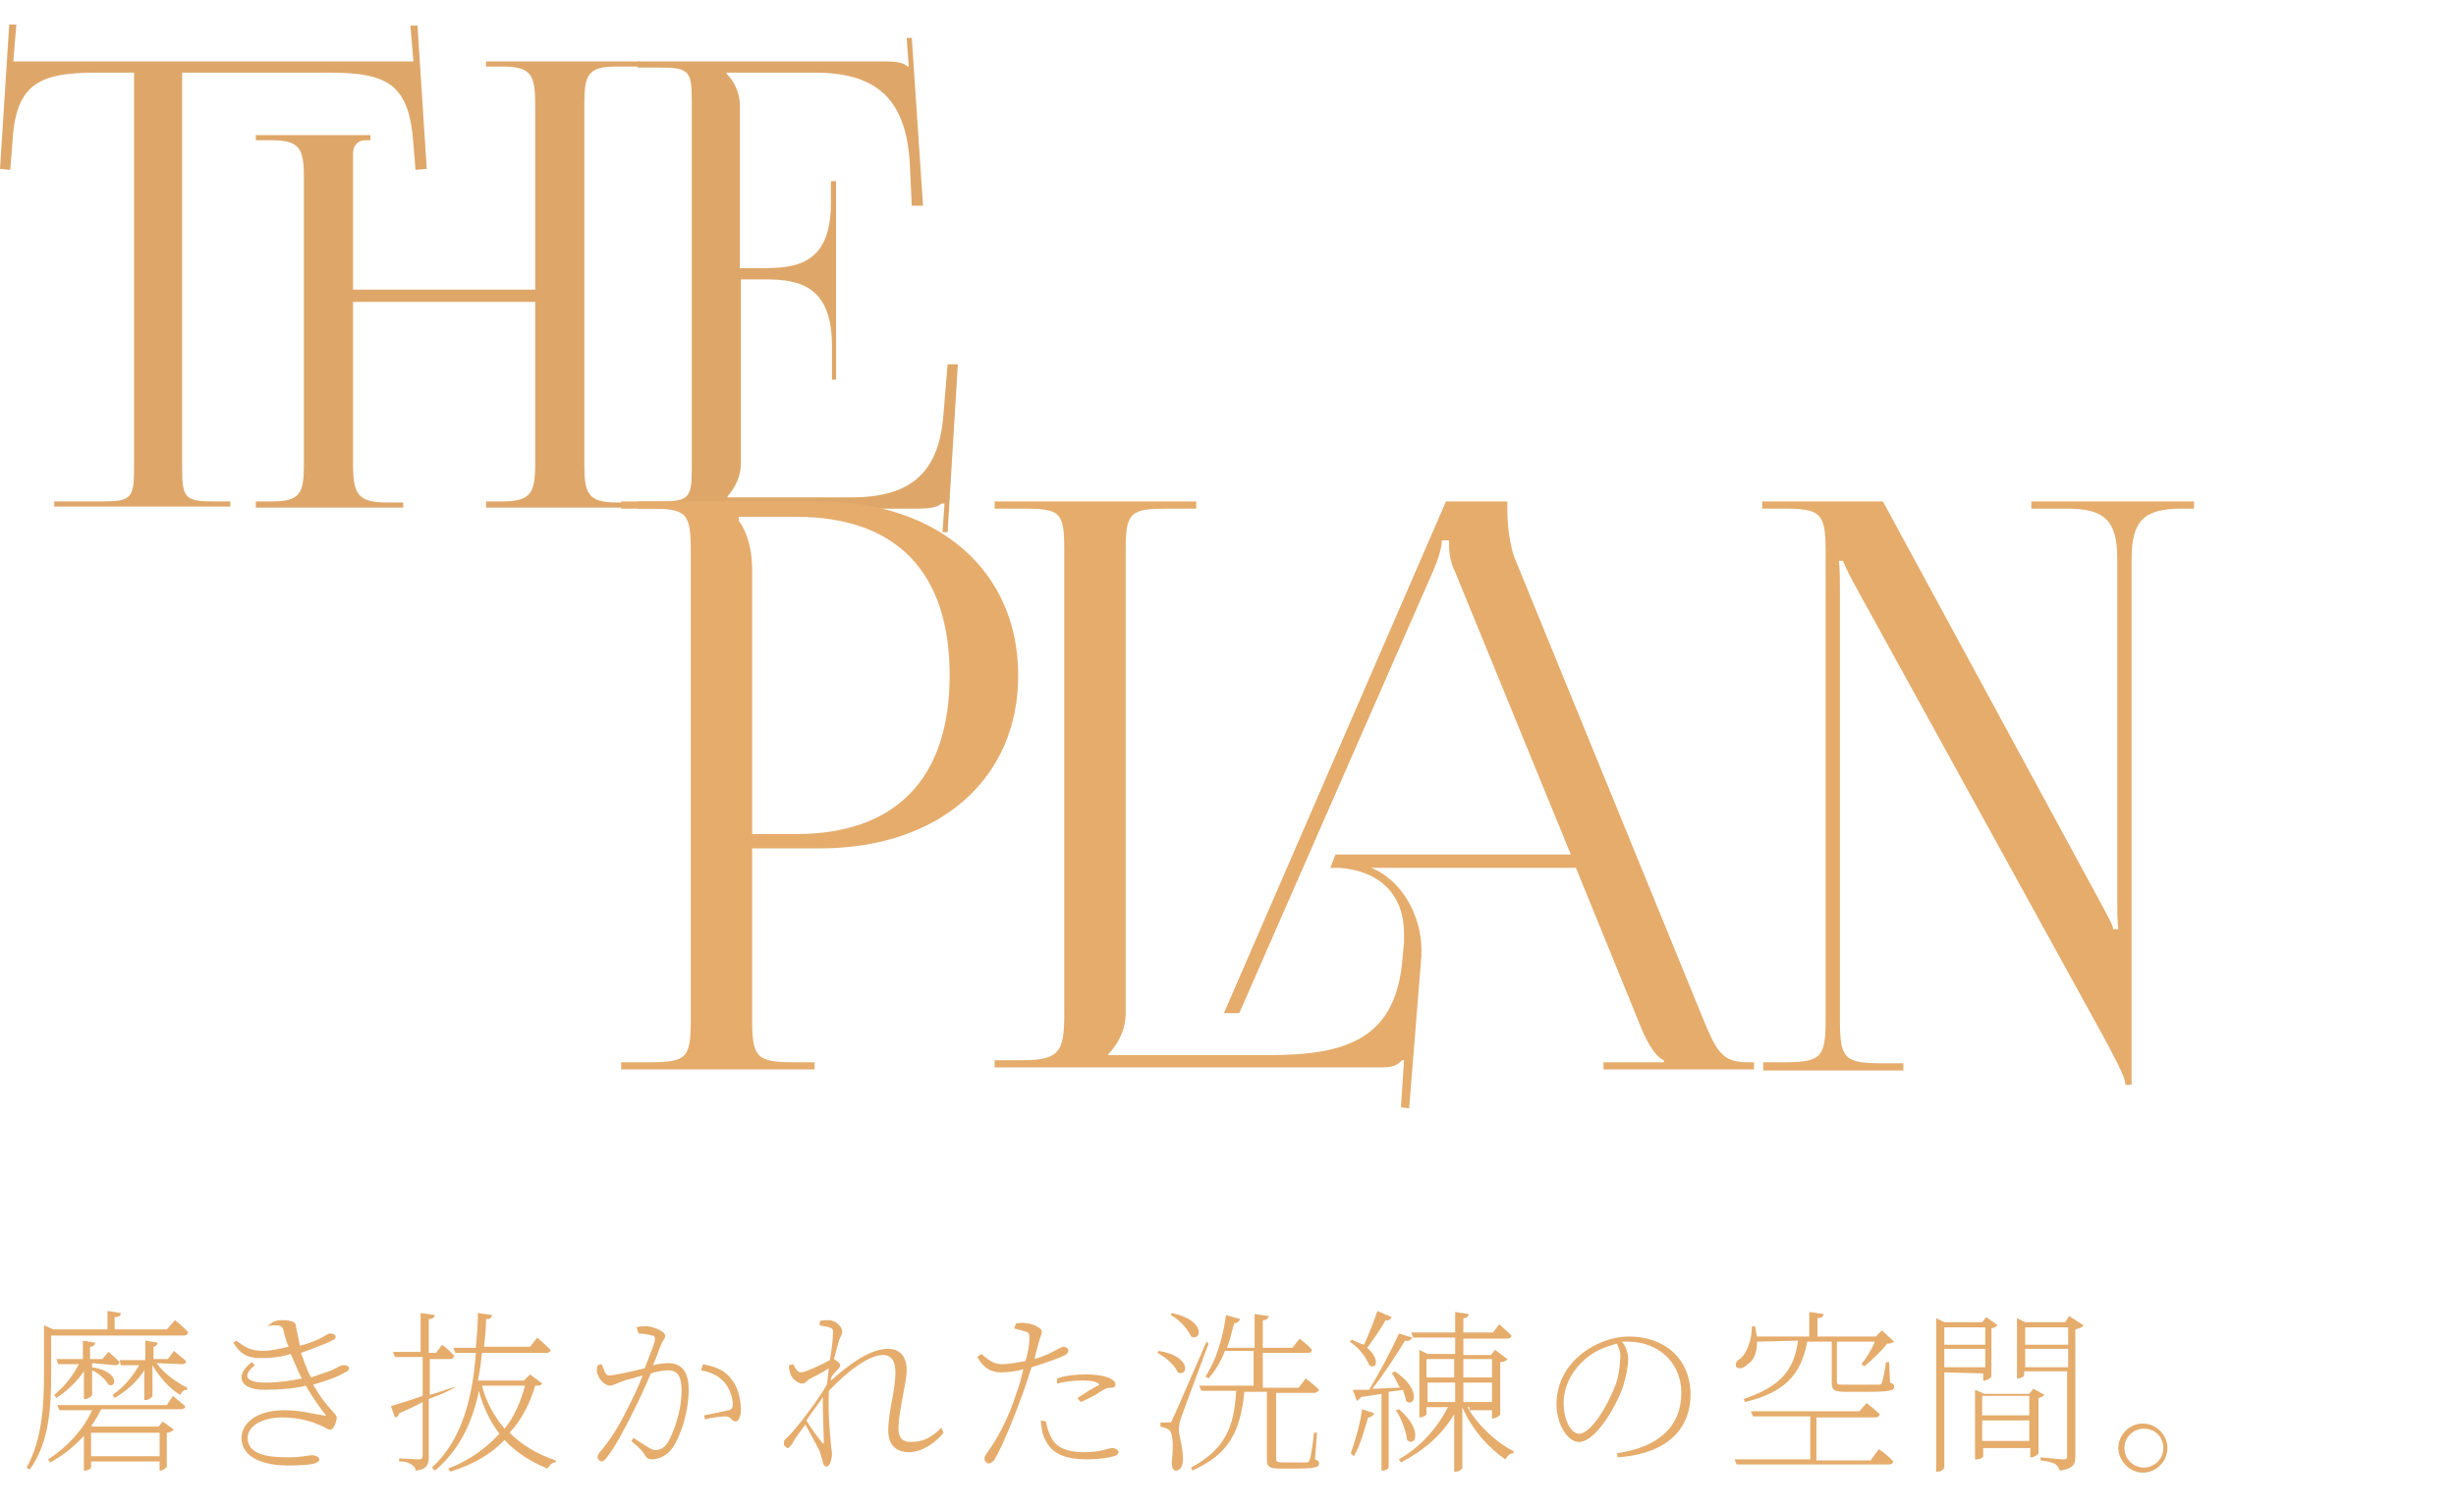
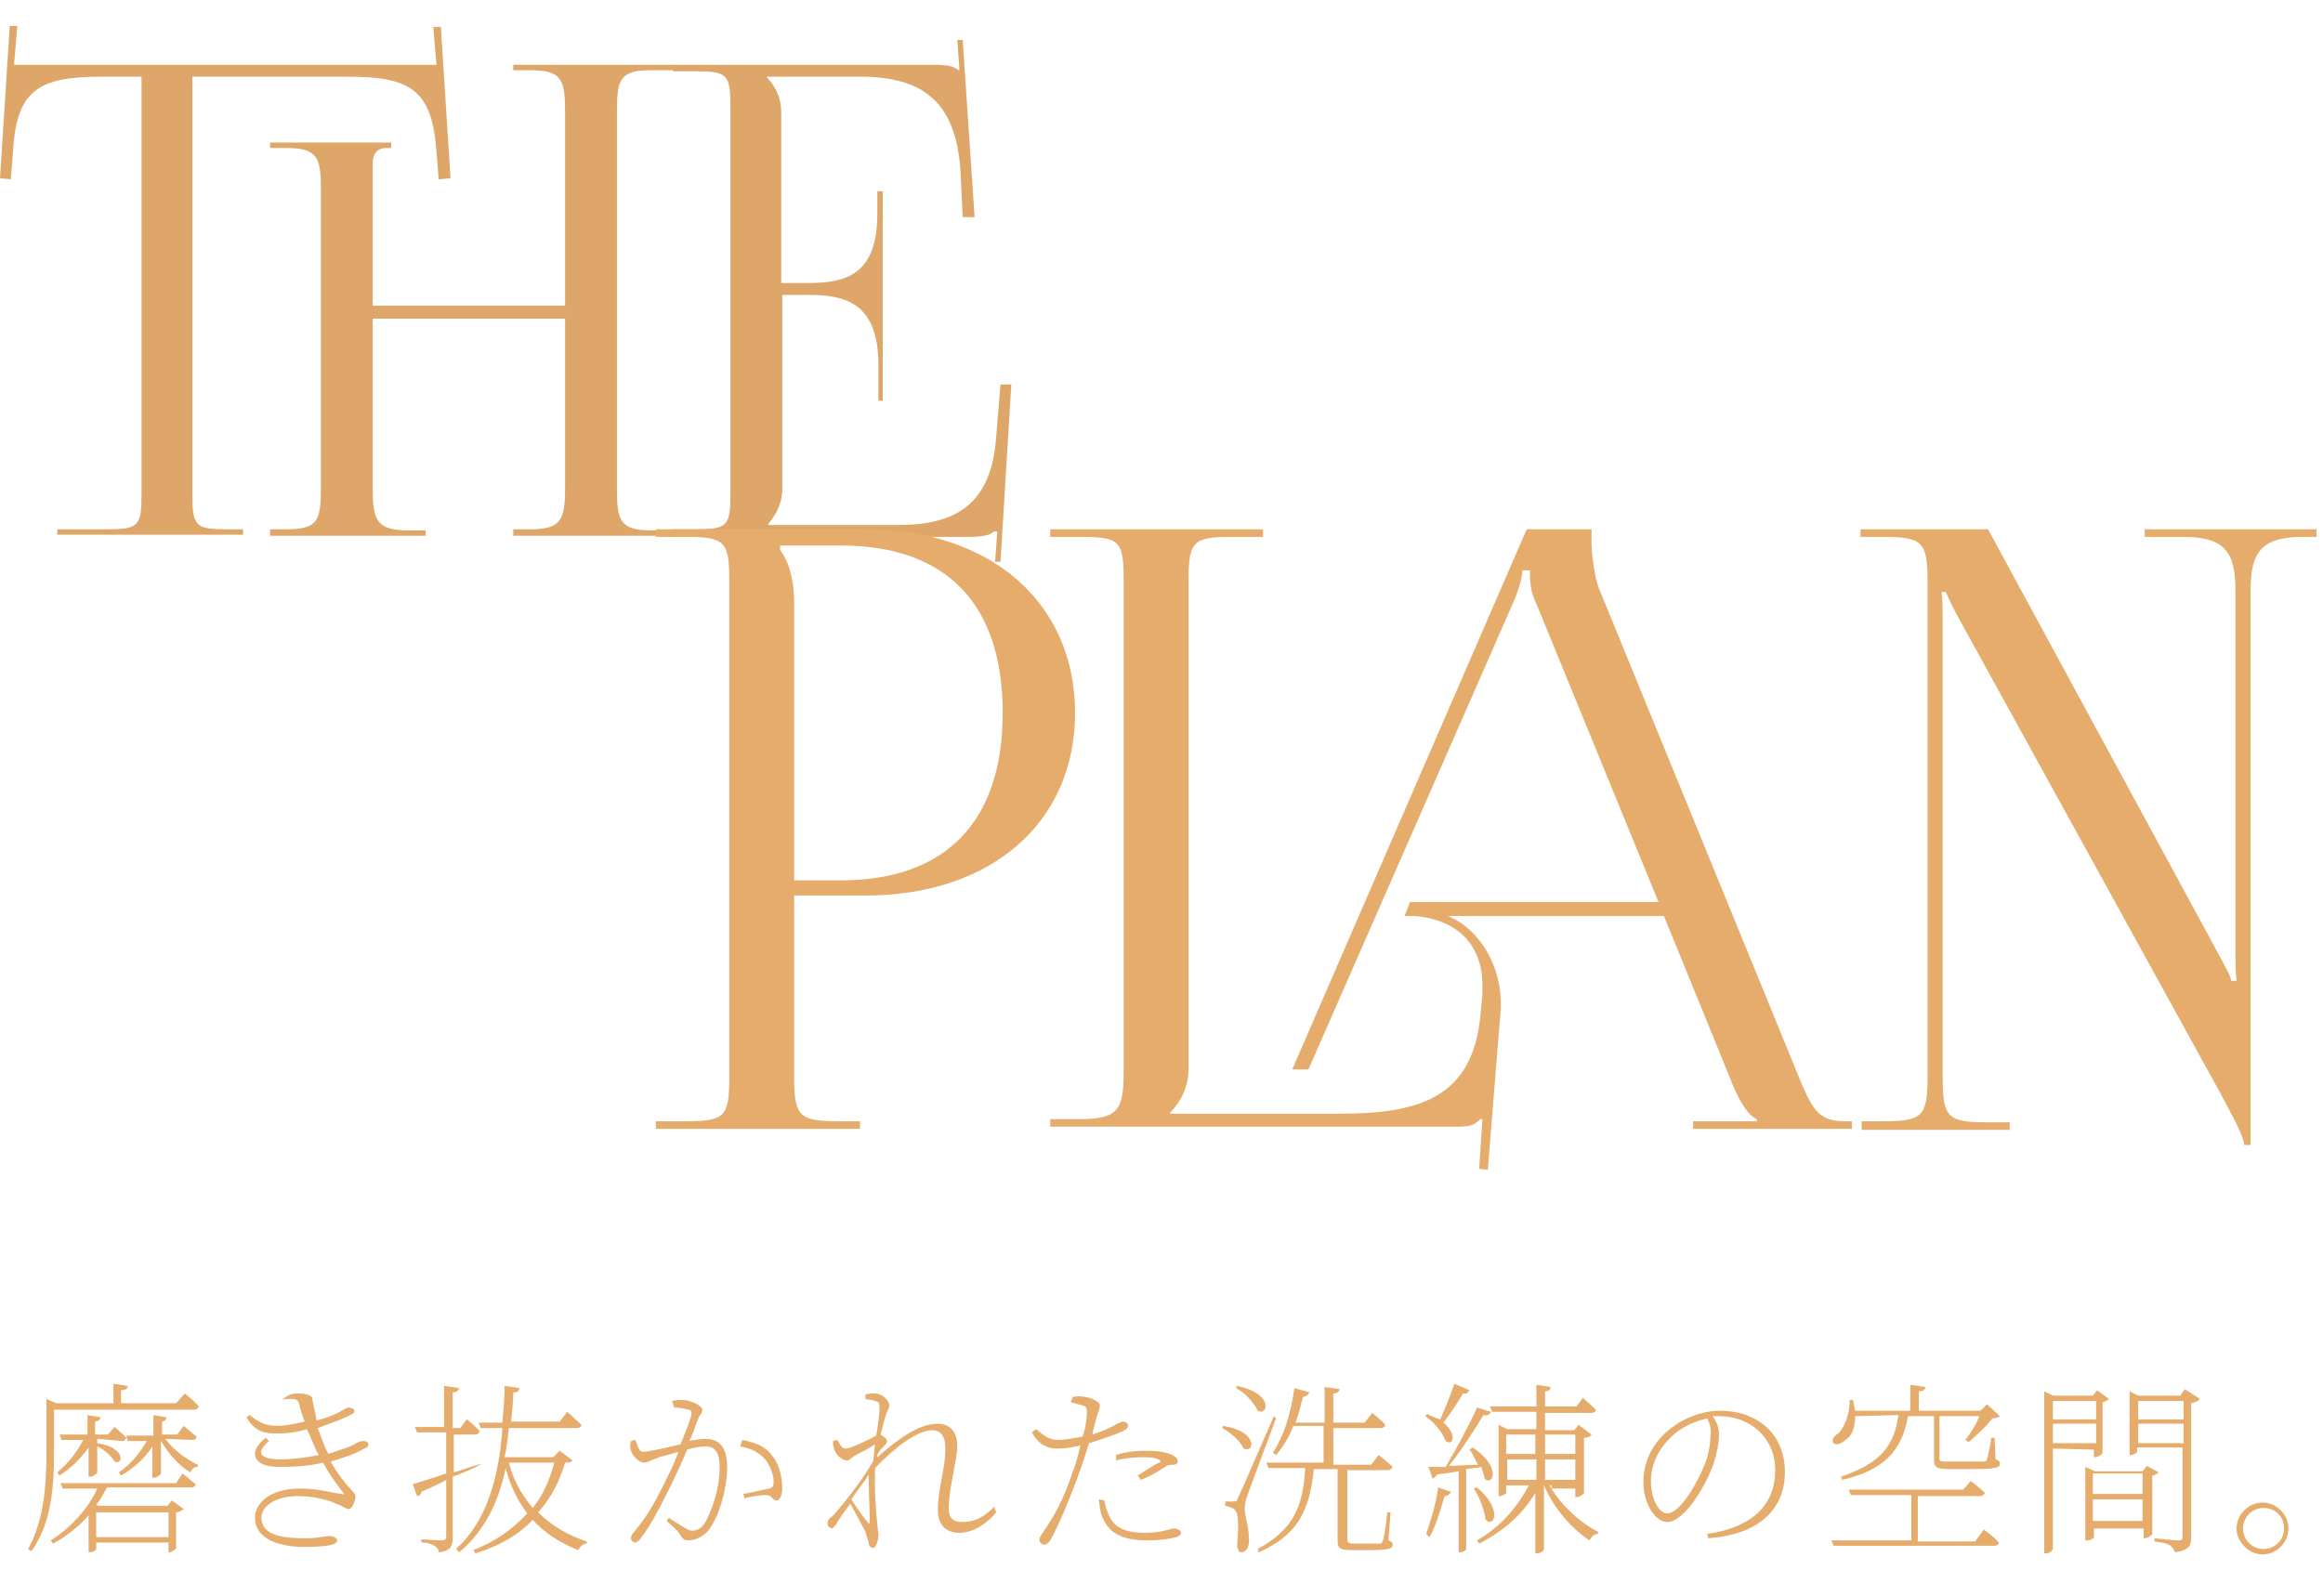
- <svg xmlns="http://www.w3.org/2000/svg" version="1.1" id="レイヤー_1" x="0px" y="0px" viewBox="0 0 240 147.7" style="enable-background:new 0 0 240 147.7;" xml:space="preserve">
+ <svg xmlns="http://www.w3.org/2000/svg" version="1.1" id="レイヤー_1" x="0px" y="0px" viewBox="0 0 215 147.7" style="enable-background:new 0 0 240 147.7;" xml:space="preserve">
  <style type="text/css">
	.st0{fill:#DEA769;}
	.st1{fill:#E5AC6C;}
</style>
  <g>
    <g>
      <path class="st0" d="M5.3,49h4.6c2.9,0,3.2-0.3,3.2-3.2V7.1H9.4c-5.8,0-7.9,1.2-8.2,7L1,16.6l-1-0.1L0.9,2.4h0.7L1.3,6h39.1    l-0.3-3.5h0.7l0.9,14l-1.1,0.1l-0.2-2.5c-0.4-5.8-2.4-7-8.2-7H17.8v38.7c0,2.9,0.3,3.2,3.2,3.2h1.5v0.5H5.3V49z M25,49h1.5    c2.9,0,3.2-0.8,3.2-3.8V17.5c0-2.9-0.3-3.8-3.2-3.8H25v-0.5h11.2v0.5h-0.5c-0.7,0-1.2,0.5-1.2,1.3v13.3h17.8v-18    c0-2.9-0.3-3.8-3.2-3.8h-1.6V6h15v0.5h-2.2c-2.9,0-3.2,0.8-3.2,3.8v35c0,2.9,0.3,3.8,3.2,3.8h2.2v0.5h-15V49H49    c2.9,0,3.3-0.8,3.3-3.8V29.5H34.5v15.8c0,2.9,0.4,3.8,3.3,3.8h1.6v0.5H25V49z" />
      <path class="st0" d="M81.3,37.1v-3.3c0-5.8-3.1-6.5-6.5-6.5h-2.4v18c0,1.3-0.6,2.4-1.3,3.2v0.1h12.1c5.8,0,8.6-2.4,9-8.2l0.4-4.8    h1l-1,16.4h-0.5l0.2-2.8H92c-0.4,0.4-1.3,0.5-2.2,0.5H62.3V49h2.1c2.9,0,3.2-0.3,3.2-3.2v-36c0-2.9-0.3-3.2-3.2-3.2h-2.1V6h24.2    c1,0,1.8,0.1,2.2,0.5h0.1l-0.2-2.8h0.5l1.1,16.4h-1.1l-0.2-4.2c-0.4-6.5-3.5-8.8-9.3-8.8H71v0.1c0.7,0.7,1.3,1.8,1.3,3.1v15.9h2.4    c3.4,0,6.5-0.6,6.5-6.4v-2.1h0.5v19.4H81.3z" />
    </g>
    <g>
      <path class="st1" d="M60.7,103.8h2.7c3.7,0,4.1-0.4,4.1-4.1V53.8c0-3.7-0.4-4.1-4.1-4.1h-2.7V49h19.4c11.6,0,19.4,6.8,19.4,17    c0,10.1-7.7,16.9-19.4,16.9h-6.6v16.8c0,3.7,0.5,4.1,4.2,4.1h1.9v0.7H60.7V103.8z M72.2,50.9c0.9,1.2,1.3,3,1.3,4.8v25.8h4.3    c9.7,0,15-5.4,15-15.5s-5.2-15.5-15-15.5h-5.6C72.2,50.5,72.2,50.9,72.2,50.9z" />
      <path class="st1" d="M141.6,52.8h-0.7c0,0.5-0.2,1.5-0.9,3.1L121.1,99h-1.5l21.7-50h6v1c0,1.5,0.3,3.5,0.7,4.5L166.2,99    c1.5,3.7,2,4.8,4.6,4.8h0.6v0.7h-14.7v-0.7h5.9v-0.2c-1-0.4-1.9-2.3-2.4-3.6L154,84.8h-20c3,1.2,4.9,4.7,4.9,8c0,0.2,0,0.4,0,0.6    l-1.2,14.9l-0.8-0.1l0.3-4.6H137c-0.5,0.5-0.8,0.7-2.1,0.7H97.2v-0.7h2.7c3.7,0,4.1-0.9,4.1-4.6V53.7c0-3.7-0.4-4-4.1-4h-2.7V49    h19.7v0.7h-2.7c-3.7,0-4.2,0.3-4.2,4V99c0,1.7-0.8,3.1-1.7,4v0.1H124c7.4,0,12.2-1.5,13-8.9l0.2-2.1c0-0.3,0-0.6,0-0.9    c0-3.7-2.3-6.1-6.3-6.4H130l0.5-1.3h23l-11.3-27.6C141.6,54.7,141.6,53.7,141.6,52.8z" />
      <path class="st1" d="M172.2,103.8h2c3.7,0,4.2-0.4,4.2-4.1V53.8c0-3.7-0.5-4.1-4.2-4.1h-2V49H184l21.1,38.9    c0.8,1.5,1.4,2.5,1.4,2.9h0.5c-0.1-0.8-0.1-1.9-0.1-3.2v-33c0-3.7-1.2-4.9-4.9-4.9h-3.5V49h15.9v0.7h-1.2c-3.7,0-4.9,1.2-4.9,4.9    V106h-0.6c0-0.8-1.2-2.9-2.2-4.8l-23.9-43.4c-0.8-1.4-1.5-2.9-1.5-3h-0.4c0.1,0.8,0.1,2,0.1,3.3v41.7c0,3.7,0.5,4.1,4.2,4.1h2v0.7    h-13.7v-0.8H172.2z" />
    </g>
  </g>
  <g>
    <g>
      <path class="st1" d="M5,134.3c0,2.8-0.1,6.6-2.1,9.3l-0.3-0.2c1.5-2.7,1.7-6,1.7-9.1v-4.8l0.9,0.4h5.3v-1.8l1.3,0.2    c0,0.3-0.2,0.4-0.6,0.4v1.2h5.1l0.8-0.9c0,0,0.8,0.6,1.3,1.2c-0.1,0.2-0.2,0.3-0.4,0.3H5V134.3z M16.9,136.4c0,0,0.7,0.6,1.2,1    c0,0.2-0.2,0.3-0.4,0.3H9.9c-0.3,0.5-0.6,1.2-1,1.6l0.2,0.1h6.4l0.4-0.5l1.1,0.8c-0.1,0.1-0.4,0.3-0.7,0.3v3.3    c0,0.1-0.4,0.4-0.6,0.4h-0.1v-0.9H8.9v0.6c0,0.1-0.3,0.3-0.6,0.3H8.2v-3.4c-0.9,1-2,1.9-3.3,2.6l-0.2-0.3c1.9-1.2,3.5-3,4.3-4.8    H5.8l-0.2-0.5h10.7L16.9,136.4z M9,133.2v0.4c2.7,0.4,2.4,2.1,1.6,1.7c-0.3-0.5-0.9-1.1-1.6-1.4v2.4c0,0.1-0.4,0.4-0.6,0.4H8.2    V134c-0.7,1-1.6,1.9-2.7,2.6l-0.2-0.3c1.1-0.9,1.9-2,2.4-3h-2l-0.2-0.5h2.6v-1.8l1.2,0.2c0,0.2-0.2,0.4-0.5,0.4v1.2H10l0.6-0.7    c0,0,0.6,0.5,1.1,1c-0.1,0.2-0.2,0.3-0.4,0.3L9,133.2L9,133.2z M8.9,140v2.3h6.7V140H8.9z M15.3,133.2c0.8,1.1,2,1.9,3,2.4v0.2    c-0.4,0-0.5,0.2-0.7,0.5c-1-0.6-2-1.7-2.7-2.9v3c0,0.1-0.4,0.4-0.6,0.4h-0.2v-2.9c-0.7,1.1-1.7,2-2.9,2.7l-0.2-0.3    c1.2-0.8,2-1.9,2.6-2.9h-1.8l-0.1-0.5h2.5V131l1.2,0.2c0,0.2-0.2,0.4-0.4,0.4v1.2h1.4l0.6-0.8c0,0,0.7,0.6,1.2,1    c0,0.2-0.2,0.3-0.4,0.3L15.3,133.2L15.3,133.2z" />
      <path class="st1" d="M26.5,129.3c0.4-0.3,0.8-0.3,1.2-0.3s1.2,0.1,1.2,0.5c0.1,0.6,0.3,1.3,0.4,2c2-0.5,2.7-1.2,2.9-1.2    c0.3,0,0.6,0.1,0.6,0.3s-0.1,0.3-0.4,0.4c-0.3,0.2-1.6,0.7-3,1.2c0.3,0.7,0.5,1.5,1,2.4c0.8-0.3,1.5-0.5,2-0.7    c0.8-0.4,0.9-0.5,1.2-0.5s0.5,0.1,0.5,0.3s-0.1,0.3-0.4,0.4c-0.6,0.4-1.7,0.8-3.1,1.2c1.3,2.3,2.3,2.8,2.3,3.2s-0.3,1.2-0.6,1.2    s-0.6-0.3-1.2-0.5c-0.6-0.3-2-0.7-3.5-0.7c-1.9,0-3.4,0.8-3.4,2c0,1.8,2.4,1.9,4.1,1.9c1.2,0,1.7-0.2,2.2-0.2    c0.4,0,0.7,0.2,0.7,0.4c0,0.4-0.8,0.6-3.1,0.6c-2,0-4.5-0.6-4.5-2.7c0-1.3,1.3-2.7,4.2-2.7c1.7,0,2.9,0.4,3.8,0.5    c0.3,0.1,0.3,0,0.1-0.2c-0.3-0.4-1.1-1.4-1.8-2.7c-1.2,0.3-2.6,0.4-4.1,0.4c-2.4,0-2.9-1.4-1.2-2.7l0.3,0.3c-1.2,1-1,1.7,1.1,1.7    c1.2,0,2.5-0.2,3.5-0.4c-0.4-0.7-0.7-1.6-1.1-2.4c-0.9,0.3-1.9,0.4-2.7,0.4c-1,0-2,0-2.9-1.5l0.3-0.2c0.8,0.6,1.3,1,2.7,1    c0.6,0,1.5-0.2,2.4-0.4c-0.2-0.5-0.4-1.1-0.5-1.6c-0.1-0.4-0.3-0.5-0.8-0.5c-0.3,0-0.5,0-0.8,0.1L26.5,129.3z" />
      <path class="st1" d="M44.6,135.5c-0.7,0.4-1.6,0.8-2.7,1.2v5.7c0,0.7-0.2,1.2-1.3,1.3c0-0.3-0.1-0.4-0.4-0.6    c-0.3-0.2-0.6-0.3-1.2-0.3v-0.3c0,0,1.5,0.1,1.9,0.1c0.3,0,0.4-0.1,0.4-0.4v-5.2c-0.7,0.4-1.4,0.7-2.3,1.1c0,0.2-0.2,0.4-0.4,0.4    l-0.4-1.1c0.6-0.2,1.7-0.5,3.1-1v-3.8h-2.7l-0.2-0.5h2.7v-3.8l1.4,0.2c-0.1,0.3-0.3,0.4-0.6,0.4v3.3h0.7l0.6-0.8    c0,0,0.7,0.5,1.2,1.1c-0.1,0.2-0.2,0.3-0.4,0.3h-2v3.5C42.8,136.1,43.7,135.7,44.6,135.5L44.6,135.5z M53,135.2    c-0.2,0.2-0.3,0.2-0.7,0.2c-0.5,1.7-1.3,3.3-2.5,4.6c1.2,1.2,2.7,2.1,4.5,2.7v0.2c-0.4,0-0.6,0.3-0.8,0.6    c-1.7-0.7-3.1-1.6-4.2-2.8c-1.2,1.3-3,2.4-5.3,3.1l-0.2-0.3c2.1-0.8,3.7-2,5-3.4c-0.9-1.2-1.6-2.6-2-4.2c-0.6,3-1.9,5.8-4.3,7.8    l-0.3-0.3c3-2.7,4-7,4.3-11.2h-2l-0.2-0.5h2.2c0.1-1.2,0.2-2.3,0.2-3.4l1.4,0.2c-0.1,0.3-0.2,0.4-0.6,0.4c0,0.9-0.1,1.8-0.2,2.7    h4.5l0.7-0.9c0,0,0.8,0.7,1.3,1.2c0,0.2-0.2,0.3-0.4,0.3h-6.3c-0.1,0.9-0.2,1.8-0.4,2.7h4.5l0.6-0.6L53,135.2z M47.1,135.4    c0.4,1.6,1.2,3,2.2,4.2c1-1.2,1.6-2.7,2-4.2H47.1z" />
      <path class="st1" d="M62.2,129.7c0.3-0.1,0.6-0.1,1-0.1c0.6,0,1.8,0.5,1.8,0.9c0,0.4-0.3,0.5-0.4,0.9c-0.2,0.4-0.4,1.2-0.8,2    c0.4-0.1,1.1-0.2,1.5-0.2c1.2,0,2,0.7,2,2.6c0,2-0.7,4.4-1.6,5.7c-0.4,0.6-1.2,1.1-2,1.1c-0.5,0-0.6-0.3-0.8-0.6    c-0.2-0.3-0.3-0.4-1.2-1.2l0.2-0.3c0.9,0.6,1.8,1.2,2.1,1.2c0.5,0,1-0.2,1.4-1c0.4-0.8,1.2-2.7,1.2-4.8c0-1.3-0.3-2-1.3-2    c-0.4,0-1.1,0.1-1.7,0.3c-0.5,1.2-1.1,2.5-1.7,3.7c-1,2-1.8,3.5-2.6,4.5c-0.2,0.3-0.4,0.4-0.5,0.4c-0.2,0-0.4-0.2-0.4-0.4    c0-0.2,0.1-0.4,0.3-0.6c1-1.2,1.7-2.3,2.7-4.3c0.4-0.8,1-2,1.4-3.1c-0.7,0.2-1.4,0.4-1.8,0.5c-0.8,0.3-1.1,0.5-1.4,0.5    c-0.4,0-1-0.5-1.2-1.1c-0.1-0.2-0.1-0.6,0-0.9l0.4-0.1c0.2,0.4,0.3,1.1,0.7,1.1c0.5,0,2.3-0.4,3.5-0.7c0.5-1.3,1-2.5,1-2.8    c0-0.2,0-0.4-0.3-0.4c-0.3-0.1-0.9-0.2-1.3-0.2L62.2,129.7L62.2,129.7z M68.7,133.3c1.5,0.3,2.2,0.7,2.8,1.5    c0.5,0.6,0.9,1.7,0.9,3c0,0.5-0.2,1.1-0.5,1.1c-0.4,0-0.4-0.4-0.9-0.5c-0.4,0-1.5,0.1-2.1,0.3l-0.1-0.4c0.6-0.1,1.9-0.4,2.4-0.5    c0.4-0.1,0.4-0.3,0.4-0.7c0-0.4-0.2-1.2-0.7-1.9c-0.5-0.6-1.2-1.1-2.4-1.3L68.7,133.3z" />
      <path class="st1" d="M92.2,140c-0.8,1-2.1,1.9-3.4,1.9c-1.2,0-2-0.7-2-2.1c0-1.9,0.7-3.9,0.7-5.7c0-1.1-0.4-1.7-1.2-1.7    c-1.4,0-3.5,1.6-5.3,3.5c-0.1,2.1,0.1,4.3,0.2,5.2c0,0.4,0.1,0.6,0.1,1s-0.2,1.2-0.5,1.2c-0.2,0-0.4-0.2-0.4-0.5    c-0.1-0.4-0.2-0.6-0.3-1c-0.2-0.4-0.9-1.7-1.4-2.6c-0.5,0.7-1,1.3-1.3,1.9c-0.2,0.2-0.3,0.4-0.4,0.4s-0.4-0.2-0.4-0.4    c0-0.3,0-0.4,0.4-0.7c0.7-0.7,2.7-3.2,3.8-5.1c0.1-0.5,0.1-1.1,0.2-1.6c-0.6,0.4-1.2,0.7-1.8,1c-0.4,0.2-0.5,0.5-0.8,0.5    c-0.4,0-1.1-0.5-1.2-1.1c-0.1-0.3-0.1-0.4-0.1-0.7l0.4-0.1c0.3,0.5,0.4,0.8,0.8,0.8c0.4,0,2.3-0.9,2.8-1.2    c0.2-1.2,0.3-2.1,0.3-2.7c0-0.4-0.1-0.4-0.4-0.5c-0.2-0.1-0.5-0.1-0.9-0.2v-0.4c0.3-0.1,0.5-0.1,0.9-0.1c0.6,0,1.3,0.6,1.3,1.1    c0,0.4-0.2,0.4-0.4,1.2c-0.1,0.3-0.2,0.8-0.4,1.5c0.3,0.2,0.6,0.4,0.6,0.6s-0.2,0.4-0.4,0.6c-0.2,0.2-0.4,0.4-0.5,0.7v0.2    c1.8-1.6,3.8-3.1,5.6-3.1c1,0,1.8,0.6,1.8,2.1c0,1.2-0.8,4-0.8,5.7c0,0.9,0.4,1.3,1.2,1.3c1.2,0,2-0.4,3-1.4L92.2,140z     M80.5,140.9c0-0.9-0.1-2.7-0.1-4.4c-0.4,0.7-1.1,1.5-1.6,2.3c0.5,0.8,1.2,1.8,1.5,2.1C80.4,141.1,80.5,141.1,80.5,140.9z" />
      <path class="st1" d="M99.3,129.3c0.4,0,0.5-0.1,1,0c0.4,0,1.5,0.4,1.5,0.8c0,0.3-0.2,0.7-0.3,1.1c-0.1,0.4-0.3,1-0.4,1.6    c1-0.3,1.8-0.7,2.3-1c0.3-0.1,0.4-0.2,0.5-0.2c0.3,0,0.5,0.2,0.5,0.3c0,0.3-0.1,0.4-0.5,0.6c-0.4,0.2-1.8,0.7-3.1,1.1    c-0.3,0.9-0.6,1.9-0.9,2.7c-0.9,2.5-2,5.1-2.7,6.3c-0.2,0.3-0.4,0.4-0.6,0.4c-0.2,0-0.4-0.3-0.4-0.4c0-0.3,0.1-0.4,0.3-0.7    c1-1.4,2-3.2,2.8-5.7c0.3-0.7,0.5-1.6,0.7-2.4c-0.7,0.2-1.5,0.3-2.2,0.3c-0.9,0-1.7-0.4-2.3-1.5l0.4-0.3c0.7,0.6,1.2,1,2,1    s1.6-0.2,2.3-0.3c0.3-0.9,0.4-1.8,0.4-2.3c0-0.4-0.1-0.5-0.4-0.6c-0.4-0.1-0.8-0.2-1.1-0.3L99.3,129.3z M102.2,138.9    c0.1,0.5,0.3,1.2,0.6,1.7c0.5,0.9,1.6,1.3,3.1,1.3c1.8,0,2.3-0.4,2.8-0.4c0.3,0,0.6,0.2,0.6,0.4c0,0.3-0.4,0.4-0.9,0.5    c-0.5,0.1-1.2,0.2-2.2,0.2c-1.8,0-3.3-0.4-4-1.8c-0.4-0.7-0.4-1.3-0.5-2L102.2,138.9z M103.3,134.7c0.8-0.3,1.9-0.4,2.8-0.4    c1.2,0,2,0.2,2.4,0.4c0.4,0.2,0.5,0.4,0.5,0.6c0,0.3-0.3,0.3-0.5,0.3c-0.4,0-0.5,0.1-1,0.4c-0.4,0.3-1.2,0.7-1.9,1l-0.3-0.4    c0.6-0.4,1.7-1.1,2-1.2c0.2-0.1,0.1-0.2-0.1-0.3c-0.4-0.2-1-0.2-1.5-0.2c-0.8,0-1.7,0.1-2.4,0.3L103.3,134.7z" />
      <path class="st1" d="M113.2,132c3.3,0.5,2.9,2.6,1.9,2.1c-0.3-0.7-1.2-1.5-2-1.9L113.2,132z M118.1,131.3c-0.8,2.1-2.3,6.2-2.6,7    c-0.2,0.5-0.3,1-0.3,1.4c0,0.7,0.4,1.6,0.4,2.9c0,0.7-0.3,1.1-0.7,1.1c-0.3,0-0.4-0.4-0.4-0.8c0.2-1.8,0.1-3-0.3-3.2    c-0.3-0.2-0.4-0.2-0.8-0.3v-0.4h0.8c0.2,0,0.3,0,0.4-0.4c0.3-0.6,0.3-0.6,3.3-7.5L118.1,131.3z M114.5,128.3    c3.4,0.7,2.9,2.8,1.9,2.3c-0.3-0.7-1.2-1.7-2-2.1L114.5,128.3z M128.5,142.6c0.3,0.1,0.4,0.2,0.4,0.4c0,0.4-0.4,0.5-2.5,0.5H125    c-1.1,0-1.2-0.3-1.2-0.9V136h-2.2c-0.4,3.9-1.5,6.1-5.1,7.7l-0.1-0.3c3.3-1.8,4.2-3.9,4.4-7.5h-3.4l-0.2-0.5h5.3v-3.4h-2.8    c-0.4,1.1-1,2-1.6,2.7l-0.3-0.2c1-1.5,1.7-3.7,2-6l1.4,0.4c-0.1,0.2-0.3,0.4-0.6,0.4c-0.2,0.8-0.4,1.6-0.7,2.4h2.7v-3.3l1.4,0.2    c-0.1,0.3-0.3,0.4-0.6,0.4v2.7h2.9l0.7-0.9c0,0,0.8,0.6,1.2,1.1c0,0.2-0.2,0.3-0.4,0.3h-4.4v3.4h3.5l0.7-0.9c0,0,0.8,0.6,1.3,1.1    c-0.1,0.2-0.3,0.3-0.4,0.3h-3.8v0.1v6.3c0,0.3,0.1,0.4,0.6,0.4h1.2c0.6,0,1.1,0,1.2,0c0.2,0,0.2-0.1,0.3-0.3    c0.1-0.3,0.3-1.5,0.4-2.6h0.3L128.5,142.6z" />
      <path class="st1" d="M136,128.7c-0.1,0.2-0.3,0.4-0.6,0.3c-0.5,0.9-1.2,1.9-1.8,2.7c1.3,1.1,0.9,2.2,0.2,1.7    c-0.3-0.8-1.1-1.8-1.9-2.3l0.2-0.2c0.4,0.2,0.8,0.4,1.2,0.5c0.4-0.9,0.9-2.1,1.3-3.3L136,128.7z M132,142c0.4-1.2,0.9-2.7,1.1-4.3    l1.2,0.4c-0.1,0.2-0.3,0.4-0.6,0.4c-0.4,1.3-0.8,2.8-1.4,3.8L132,142z M136.3,134c2.7,1.8,1.9,3.6,1.1,2.9c0-0.3-0.2-0.7-0.3-1.1    c-0.4,0.1-0.9,0.1-1.4,0.2v7.4c0,0.1-0.3,0.3-0.6,0.3H135v-7.5c-0.6,0.1-1.2,0.2-2,0.3c-0.1,0.2-0.3,0.3-0.4,0.4l-0.4-1.1    c0.4,0,0.9,0,1.6,0c1-1.7,2.2-3.9,2.9-5.5l1.3,0.4c-0.1,0.2-0.3,0.4-0.7,0.3c-0.8,1.3-2,3.2-3.2,4.7c0.8,0,1.8-0.1,2.7-0.1    c-0.3-0.5-0.5-1.1-0.8-1.4L136.3,134z M136.7,137.7c2.4,2,1.6,3.8,0.8,3c-0.1-0.9-0.6-2.2-1.1-2.9L136.7,137.7z M143.4,137.5    c1.1,1.9,2.9,3.5,4.5,4.3v0.2c-0.4,0-0.6,0.3-0.8,0.6c-1.6-1.1-3.2-2.8-4.2-5.1v5.9c0,0.2-0.4,0.4-0.6,0.4h-0.2v-5.6    c-1.2,2-2.9,3.5-5.2,4.7l-0.2-0.3c2.1-1.2,3.7-3,4.8-5.1h-2.1v0.7c0,0.1-0.4,0.3-0.6,0.3h-0.1v-6.6l0.8,0.4h2.7v-1.6h-4.1    l-0.2-0.5h4.3v-2l1.3,0.2c0,0.3-0.2,0.4-0.5,0.4v1.4h2.9l0.6-0.8c0,0,0.7,0.6,1.2,1.1c0,0.2-0.2,0.3-0.4,0.3h-4.3v1.6h2.7l0.4-0.5    l1.2,0.9c-0.1,0.2-0.4,0.3-0.7,0.3v5.1c0,0.1-0.4,0.4-0.7,0.4h-0.1v-0.8h-2.2V137.5z M139.4,132.8v1.8h2.7v-1.8H139.4z M142.2,137    v-1.9h-2.7v1.9H142.2z M143,132.8v1.8h2.8v-1.8H143z M145.8,137v-1.9H143v1.9H145.8z" />
      <path class="st1" d="M158,142c4.2-0.6,6.3-2.7,6.3-5.9c0-3-2.3-5-5.2-5c-0.2,0-0.4,0-0.6,0c0.4,0.5,0.6,1.1,0.6,1.7    c0,0.8-0.2,1.7-0.5,2.7c-0.7,2-2.7,5.4-4.3,5.4c-1.1,0-2.2-1.7-2.2-3.7c0-1.8,0.8-3.5,2.2-4.7c1.4-1.2,3.2-1.9,4.9-1.9    c3.4,0,6,2.1,6,5.7c0,2.7-1.6,5.7-7.1,6.1L158,142z M158,131.3c-1.2,0.3-2.4,0.8-3.3,1.7c-1.2,1.1-1.9,2.6-1.9,4.1    c0,1.8,0.8,3,1.5,3c1.2,0,2.8-2.8,3.5-4.6c0.3-0.7,0.5-1.8,0.5-2.5C158.4,132.3,158.3,131.9,158,131.3z" />
      <path class="st1" d="M183.6,141.6c0,0,0.9,0.6,1.4,1.2c0,0.2-0.2,0.3-0.4,0.3h-14.9l-0.2-0.5h7.4v-4.2h-5.6l-0.2-0.5h10.6l0.7-0.8    c0,0,0.8,0.6,1.3,1.1c-0.1,0.2-0.2,0.3-0.4,0.3h-5.8v4.2h5.3L183.6,141.6z M171.7,131.1c0,1.2-0.4,1.9-0.9,2.2    c-0.4,0.4-0.9,0.5-1.1,0.3c-0.2-0.3,0-0.6,0.3-0.8c0.7-0.5,1.2-1.9,1.2-3.2h0.3c0.1,0.4,0.1,0.7,0.2,1h5.1v-2.4l1.4,0.2    c0,0.3-0.3,0.4-0.6,0.4v1.8h5.7l0.6-0.6l1.2,1.1c-0.1,0.1-0.4,0.2-0.7,0.2c-0.5,0.7-1.5,1.6-2.2,2.2l-0.3-0.2    c0.4-0.5,1-1.4,1.3-2.2h-3.7v0.1v3.8c0,0.3,0.1,0.3,0.7,0.3h1.7c0.8,0,1.4,0,1.7,0c0.2,0,0.3-0.1,0.3-0.2c0.1-0.3,0.3-1.2,0.4-2    h0.3l0.1,2c0.3,0.1,0.4,0.2,0.4,0.4c0,0.4-0.4,0.5-3,0.5h-1.8c-1.2,0-1.3-0.3-1.3-0.9v-4h-2.4c-0.6,3.3-2.3,5-6.1,5.9l-0.1-0.3    c3.5-1.2,4.9-2.7,5.3-5.7L171.7,131.1L171.7,131.1z" />
      <path class="st1" d="M190,134.1v9.3c0,0.1-0.3,0.4-0.6,0.4h-0.2v-15l0.8,0.4h3.7l0.4-0.5l1.1,0.8c-0.1,0.1-0.4,0.3-0.6,0.3v4.7    c0,0.1-0.4,0.4-0.7,0.4h-0.1v-0.7L190,134.1L190,134.1z M190,129.7v1.7h4v-1.7H190z M194,133.6v-1.8h-4v1.8H194z M199.8,136.3    c-0.1,0.1-0.4,0.3-0.6,0.3v5.4c0,0.1-0.4,0.4-0.7,0.4h-0.1v-0.9h-4.6v0.8c0,0.1-0.3,0.3-0.6,0.3h-0.2v-6.8l0.9,0.4h4.4l0.4-0.5    L199.8,136.3z M193.7,136.4v1.9h4.6v-1.9H193.7z M198.3,140.8v-2h-4.6v2H198.3z M203.6,129.5c-0.1,0.2-0.4,0.3-0.8,0.4v12.4    c0,0.7-0.1,1.2-1.5,1.4c-0.1-0.3-0.2-0.4-0.4-0.6c-0.3-0.2-0.7-0.3-1.5-0.4v-0.3c0,0,1.9,0.2,2.2,0.2c0.4,0,0.4-0.1,0.4-0.4v-8.2    h-4.2v0.4c0,0.1-0.4,0.3-0.6,0.3h-0.1v-5.9l0.8,0.4h3.9l0.4-0.6L203.6,129.5z M197.9,129.7v1.7h4.2v-1.7H197.9z M202.1,133.6v-1.8    h-4.2v1.8H202.1z" />
      <path class="st1" d="M207,141.5c0-1.3,1.1-2.4,2.4-2.4s2.4,1.1,2.4,2.4s-1.1,2.4-2.4,2.4S207,142.7,207,141.5z M207.6,141.5    c0,1,0.8,1.9,1.9,1.9c1,0,1.9-0.8,1.9-1.9c0-1.1-0.8-1.9-1.9-1.9C208.5,139.6,207.6,140.4,207.6,141.5z" />
    </g>
  </g>
</svg>
